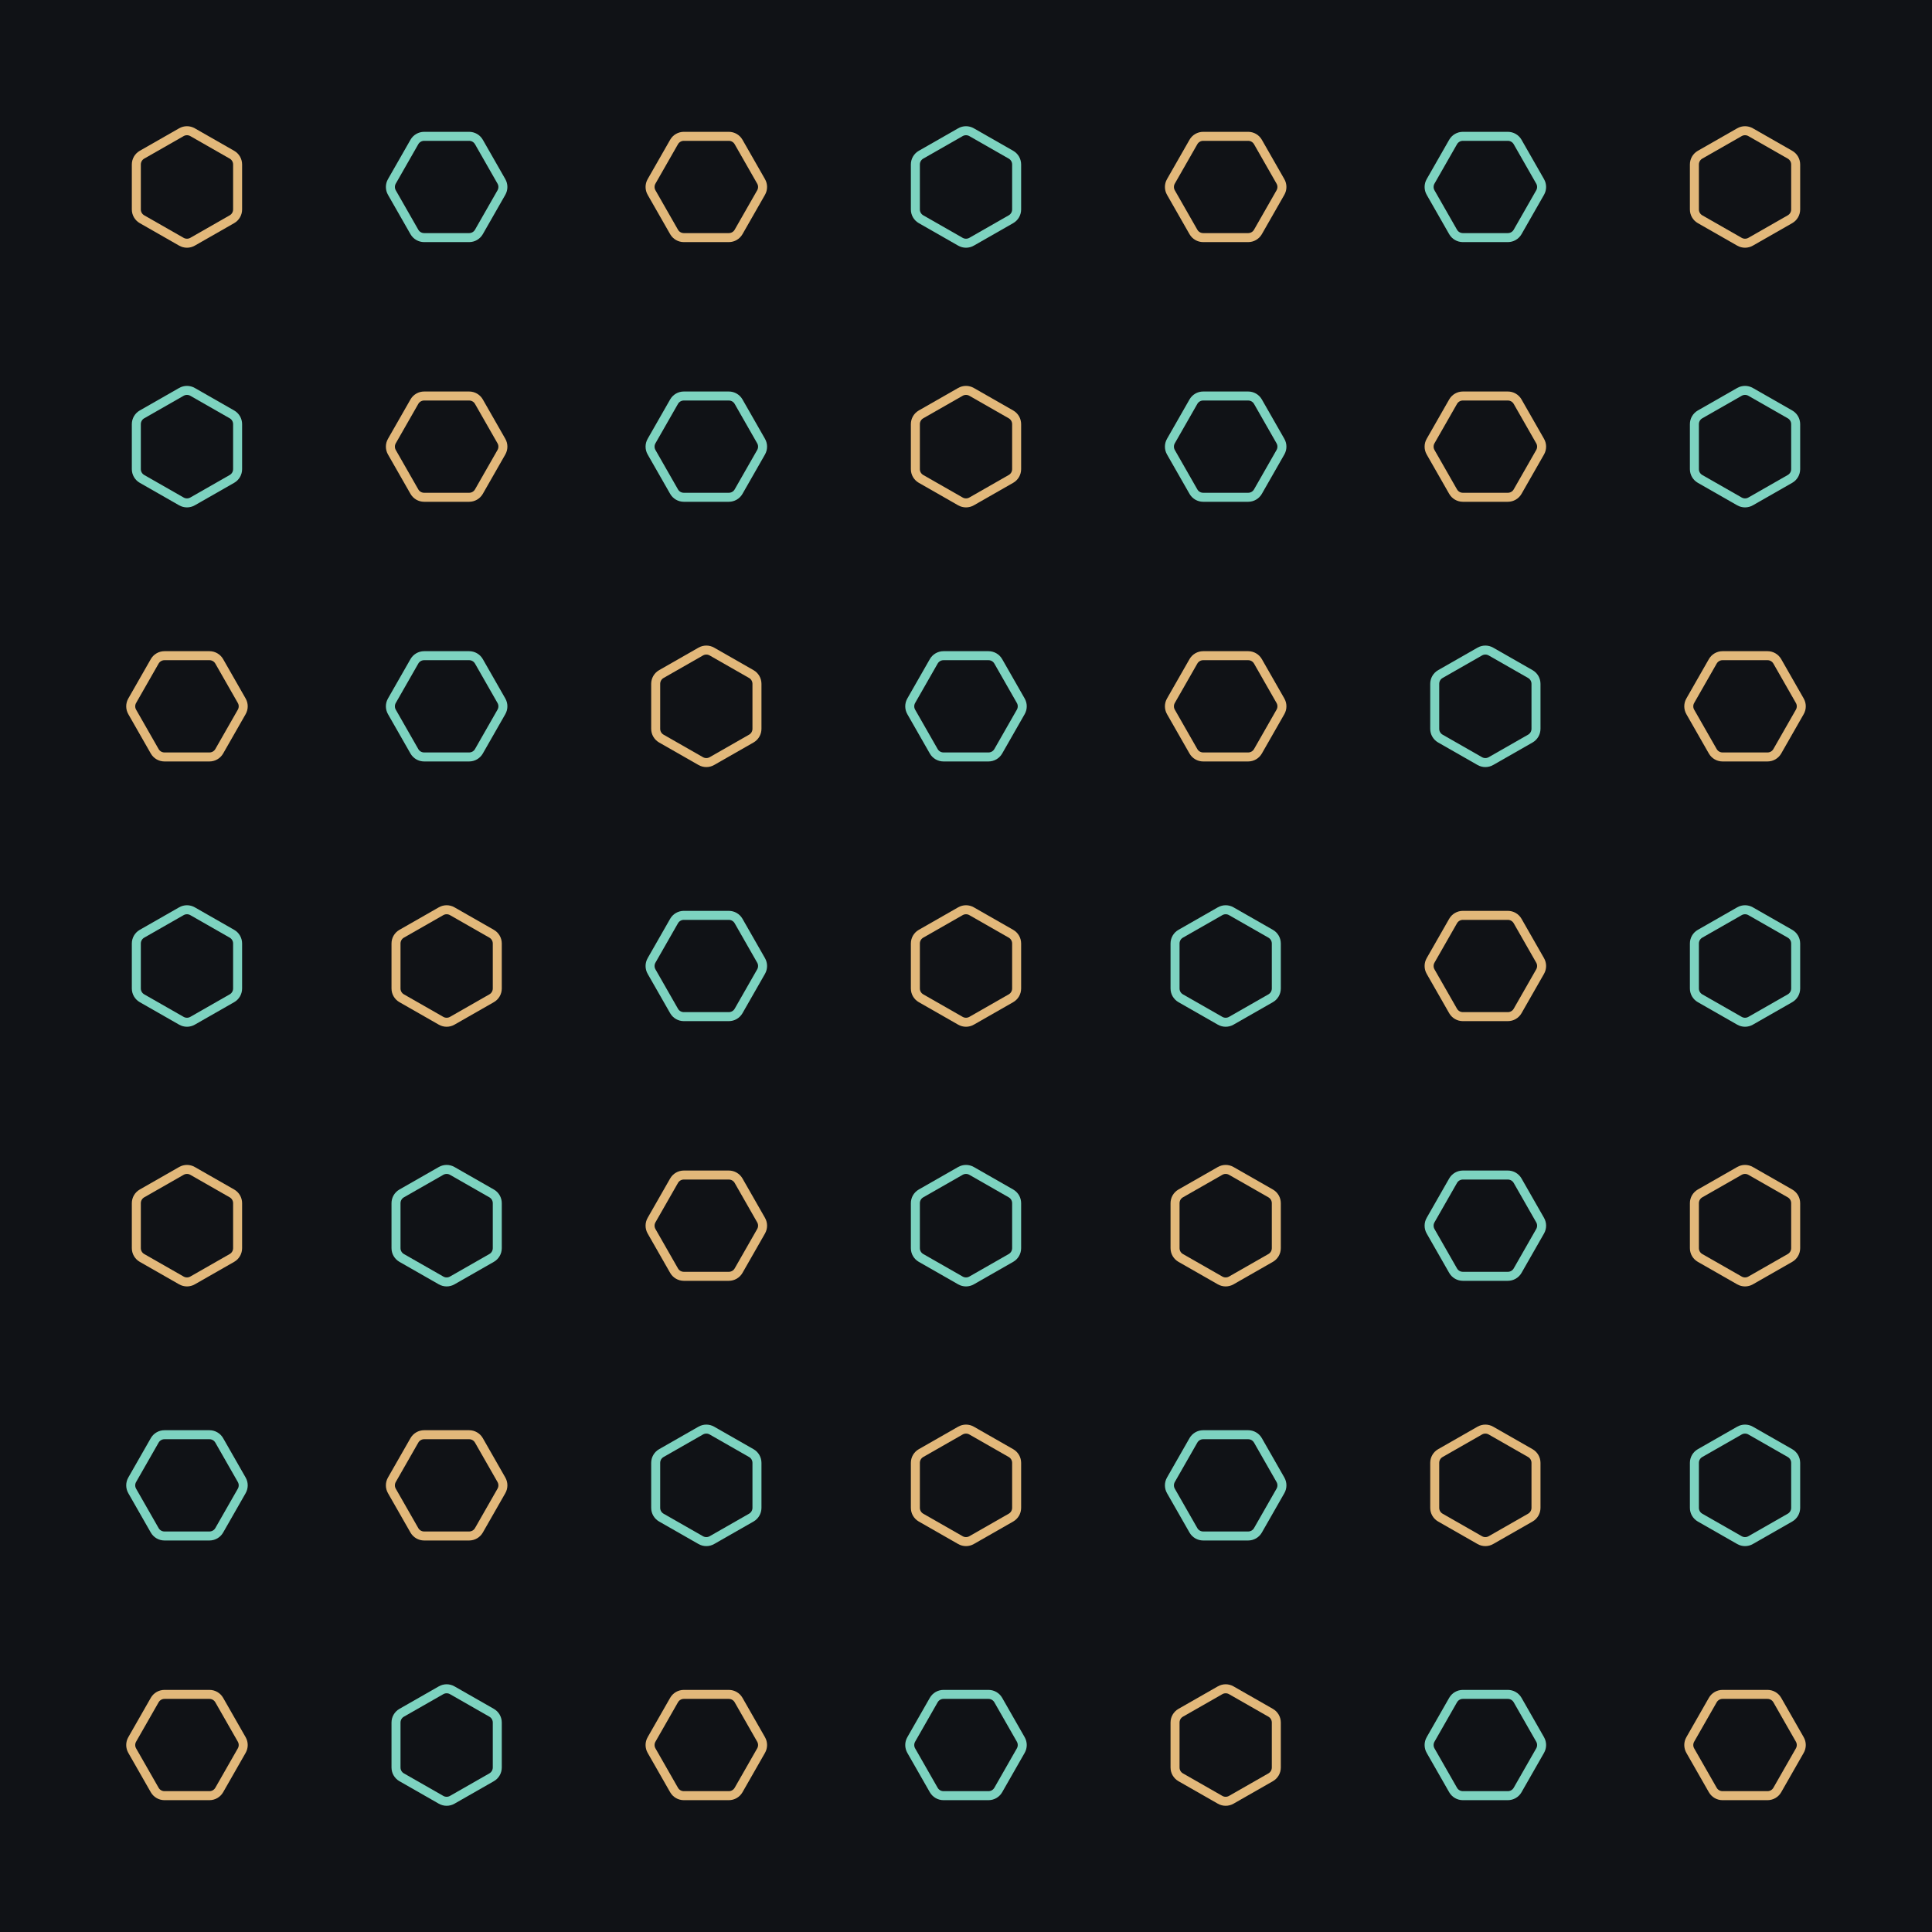
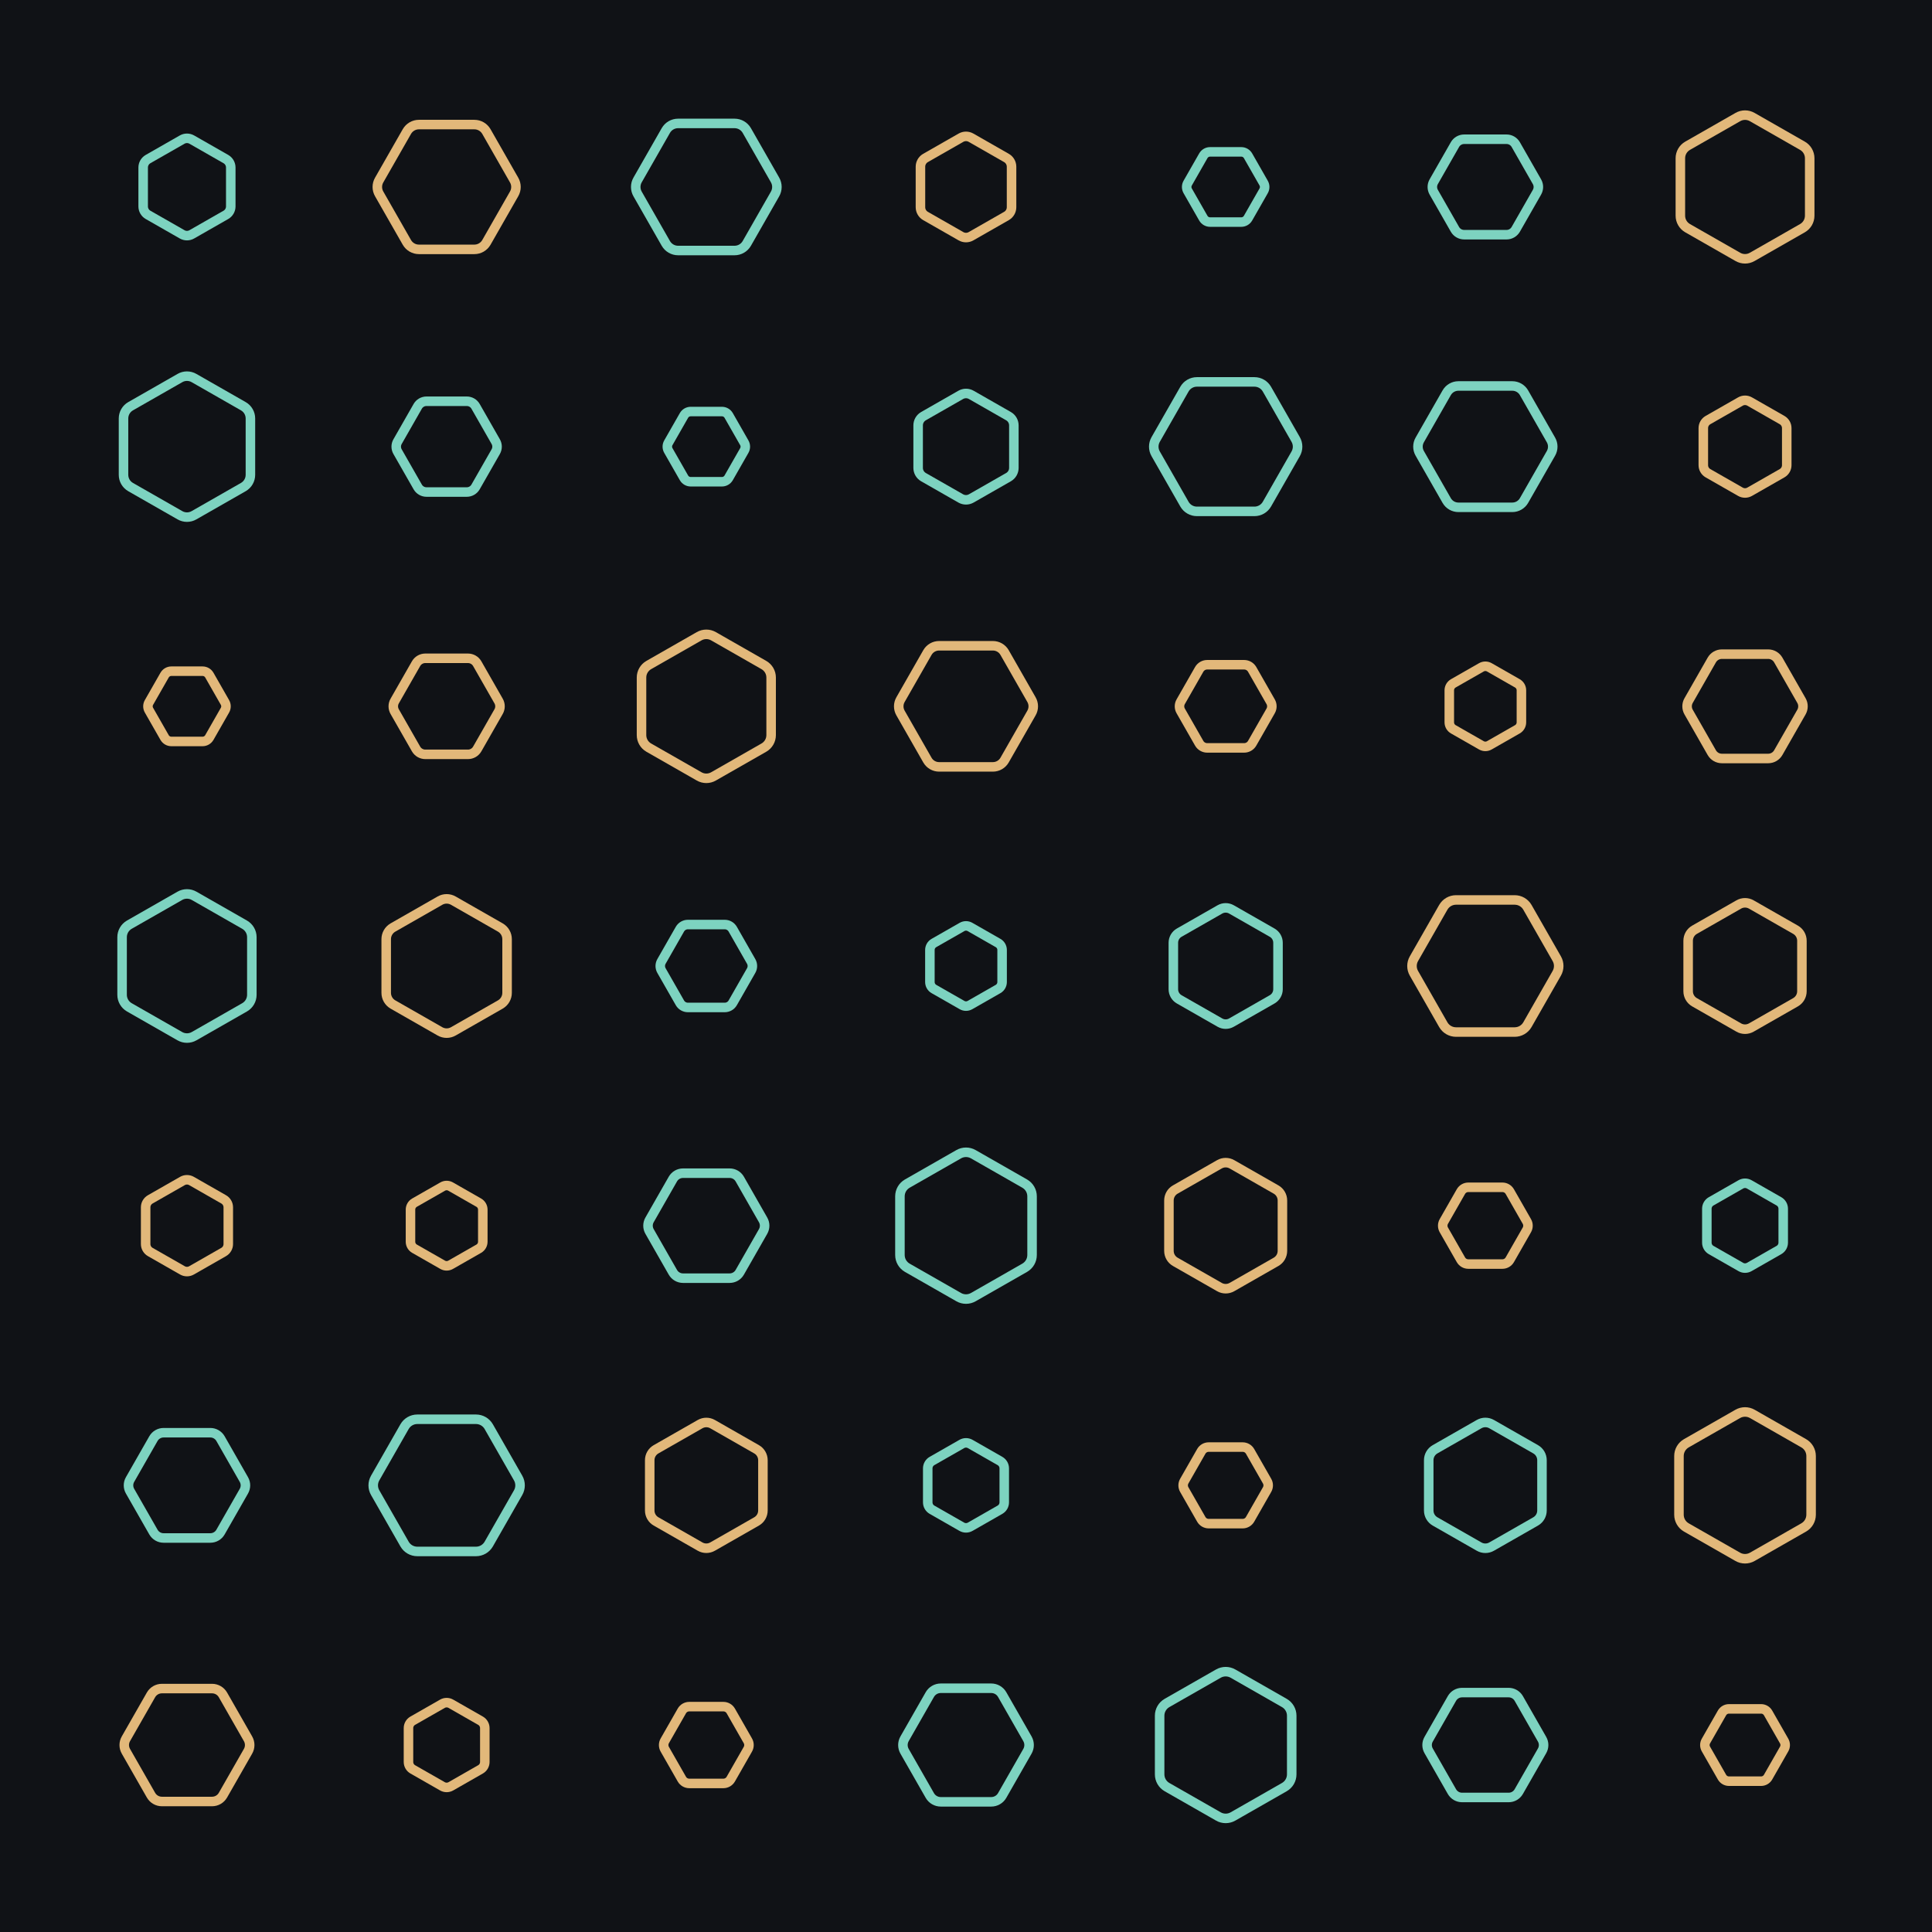
<svg xmlns="http://www.w3.org/2000/svg" viewBox="0.28 0.28 7.44 7.44" fill="none" stroke-linecap="round" stroke-linejoin="round">
  <rect x="0.28" y="0.28" width="7.44" height="7.44" fill="#101216" />
-   <g transform="translate(1,1) rotate(0) scale(0.02166667) translate(-12,-12)" stroke="#e2b87a" stroke-width="1.6">
-     <path d="M21 16V8a2 2 0 0 0-1-1.73l-7-4a2 2 0 0 0-2 0l-7 4A2 2 0 0 0 3 8v8a2 2 0 0 0 1 1.73l7 4a2 2 0 0 0 2 0l7-4A2 2 0 0 0 21 16z" />
-   </g>
-   <g transform="translate(2,1) rotate(90) scale(0.02166667) translate(-12,-12)" stroke="#7dd3c0" stroke-width="1.6">
-     <path d="M21 16V8a2 2 0 0 0-1-1.73l-7-4a2 2 0 0 0-2 0l-7 4A2 2 0 0 0 3 8v8a2 2 0 0 0 1 1.73l7 4a2 2 0 0 0 2 0l7-4A2 2 0 0 0 21 16z" />
-   </g>
-   <g transform="translate(3,1) rotate(270) scale(0.02166667) translate(-12,-12)" stroke="#e2b87a" stroke-width="1.6">
-     <path d="M21 16V8a2 2 0 0 0-1-1.73l-7-4a2 2 0 0 0-2 0l-7 4A2 2 0 0 0 3 8v8a2 2 0 0 0 1 1.73l7 4a2 2 0 0 0 2 0l7-4A2 2 0 0 0 21 16z" />
-   </g>
-   <g transform="translate(4,1) rotate(0) scale(0.02166667) translate(-12,-12)" stroke="#7dd3c0" stroke-width="1.6">
-     <path d="M21 16V8a2 2 0 0 0-1-1.73l-7-4a2 2 0 0 0-2 0l-7 4A2 2 0 0 0 3 8v8a2 2 0 0 0 1 1.73l7 4a2 2 0 0 0 2 0l7-4A2 2 0 0 0 21 16z" />
-   </g>
-   <g transform="translate(5,1) rotate(90) scale(0.02166667) translate(-12,-12)" stroke="#e2b87a" stroke-width="1.6">
-     <path d="M21 16V8a2 2 0 0 0-1-1.73l-7-4a2 2 0 0 0-2 0l-7 4A2 2 0 0 0 3 8v8a2 2 0 0 0 1 1.73l7 4a2 2 0 0 0 2 0l7-4A2 2 0 0 0 21 16z" />
-   </g>
-   <g transform="translate(6,1) rotate(270) scale(0.02166667) translate(-12,-12)" stroke="#7dd3c0" stroke-width="1.6">
-     <path d="M21 16V8a2 2 0 0 0-1-1.73l-7-4a2 2 0 0 0-2 0l-7 4A2 2 0 0 0 3 8v8a2 2 0 0 0 1 1.73l7 4a2 2 0 0 0 2 0l7-4A2 2 0 0 0 21 16z" />
-   </g>
-   <g transform="translate(7,1) rotate(0) scale(0.02166667) translate(-12,-12)" stroke="#e2b87a" stroke-width="1.6">
-     <path d="M21 16V8a2 2 0 0 0-1-1.73l-7-4a2 2 0 0 0-2 0l-7 4A2 2 0 0 0 3 8v8a2 2 0 0 0 1 1.73l7 4a2 2 0 0 0 2 0l7-4A2 2 0 0 0 21 16z" />
-   </g>
-   <g transform="translate(1,2) rotate(0) scale(0.02166667) translate(-12,-12)" stroke="#7dd3c0" stroke-width="1.6">
-     <path d="M21 16V8a2 2 0 0 0-1-1.73l-7-4a2 2 0 0 0-2 0l-7 4A2 2 0 0 0 3 8v8a2 2 0 0 0 1 1.73l7 4a2 2 0 0 0 2 0l7-4A2 2 0 0 0 21 16z" />
-   </g>
-   <g transform="translate(2,2) rotate(270) scale(0.02166667) translate(-12,-12)" stroke="#e2b87a" stroke-width="1.6">
-     <path d="M21 16V8a2 2 0 0 0-1-1.73l-7-4a2 2 0 0 0-2 0l-7 4A2 2 0 0 0 3 8v8a2 2 0 0 0 1 1.73l7 4a2 2 0 0 0 2 0l7-4A2 2 0 0 0 21 16z" />
-   </g>
-   <g transform="translate(3,2) rotate(90) scale(0.02166667) translate(-12,-12)" stroke="#7dd3c0" stroke-width="1.6">
-     <path d="M21 16V8a2 2 0 0 0-1-1.73l-7-4a2 2 0 0 0-2 0l-7 4A2 2 0 0 0 3 8v8a2 2 0 0 0 1 1.73l7 4a2 2 0 0 0 2 0l7-4A2 2 0 0 0 21 16z" />
-   </g>
-   <g transform="translate(4,2) rotate(0) scale(0.02166667) translate(-12,-12)" stroke="#e2b87a" stroke-width="1.6">
-     <path d="M21 16V8a2 2 0 0 0-1-1.73l-7-4a2 2 0 0 0-2 0l-7 4A2 2 0 0 0 3 8v8a2 2 0 0 0 1 1.73l7 4a2 2 0 0 0 2 0l7-4A2 2 0 0 0 21 16z" />
-   </g>
-   <g transform="translate(5,2) rotate(270) scale(0.02166667) translate(-12,-12)" stroke="#7dd3c0" stroke-width="1.6">
-     <path d="M21 16V8a2 2 0 0 0-1-1.73l-7-4a2 2 0 0 0-2 0l-7 4A2 2 0 0 0 3 8v8a2 2 0 0 0 1 1.73l7 4a2 2 0 0 0 2 0l7-4A2 2 0 0 0 21 16z" />
-   </g>
-   <g transform="translate(6,2) rotate(90) scale(0.02166667) translate(-12,-12)" stroke="#e2b87a" stroke-width="1.6">
-     <path d="M21 16V8a2 2 0 0 0-1-1.73l-7-4a2 2 0 0 0-2 0l-7 4A2 2 0 0 0 3 8v8a2 2 0 0 0 1 1.73l7 4a2 2 0 0 0 2 0l7-4A2 2 0 0 0 21 16z" />
-   </g>
-   <g transform="translate(7,2) rotate(0) scale(0.02166667) translate(-12,-12)" stroke="#7dd3c0" stroke-width="1.6">
-     <path d="M21 16V8a2 2 0 0 0-1-1.73l-7-4a2 2 0 0 0-2 0l-7 4A2 2 0 0 0 3 8v8a2 2 0 0 0 1 1.73l7 4a2 2 0 0 0 2 0l7-4A2 2 0 0 0 21 16z" />
-   </g>
-   <g transform="translate(1,3) rotate(270) scale(0.02166667) translate(-12,-12)" stroke="#e2b87a" stroke-width="1.6">
-     <path d="M21 16V8a2 2 0 0 0-1-1.73l-7-4a2 2 0 0 0-2 0l-7 4A2 2 0 0 0 3 8v8a2 2 0 0 0 1 1.73l7 4a2 2 0 0 0 2 0l7-4A2 2 0 0 0 21 16z" />
-   </g>
-   <g transform="translate(2,3) rotate(90) scale(0.02166667) translate(-12,-12)" stroke="#7dd3c0" stroke-width="1.6">
-     <path d="M21 16V8a2 2 0 0 0-1-1.73l-7-4a2 2 0 0 0-2 0l-7 4A2 2 0 0 0 3 8v8a2 2 0 0 0 1 1.73l7 4a2 2 0 0 0 2 0l7-4A2 2 0 0 0 21 16z" />
-   </g>
-   <g transform="translate(3,3) rotate(0) scale(0.02166667) translate(-12,-12)" stroke="#e2b87a" stroke-width="1.6">
-     <path d="M21 16V8a2 2 0 0 0-1-1.73l-7-4a2 2 0 0 0-2 0l-7 4A2 2 0 0 0 3 8v8a2 2 0 0 0 1 1.73l7 4a2 2 0 0 0 2 0l7-4A2 2 0 0 0 21 16z" />
-   </g>
-   <g transform="translate(4,3) rotate(270) scale(0.02166667) translate(-12,-12)" stroke="#7dd3c0" stroke-width="1.6">
-     <path d="M21 16V8a2 2 0 0 0-1-1.73l-7-4a2 2 0 0 0-2 0l-7 4A2 2 0 0 0 3 8v8a2 2 0 0 0 1 1.73l7 4a2 2 0 0 0 2 0l7-4A2 2 0 0 0 21 16z" />
-   </g>
-   <g transform="translate(5,3) rotate(90) scale(0.02166667) translate(-12,-12)" stroke="#e2b87a" stroke-width="1.6">
-     <path d="M21 16V8a2 2 0 0 0-1-1.73l-7-4a2 2 0 0 0-2 0l-7 4A2 2 0 0 0 3 8v8a2 2 0 0 0 1 1.73l7 4a2 2 0 0 0 2 0l7-4A2 2 0 0 0 21 16z" />
-   </g>
-   <g transform="translate(6,3) rotate(0) scale(0.02166667) translate(-12,-12)" stroke="#7dd3c0" stroke-width="1.6">
-     <path d="M21 16V8a2 2 0 0 0-1-1.73l-7-4a2 2 0 0 0-2 0l-7 4A2 2 0 0 0 3 8v8a2 2 0 0 0 1 1.73l7 4a2 2 0 0 0 2 0l7-4A2 2 0 0 0 21 16z" />
-   </g>
-   <g transform="translate(7,3) rotate(270) scale(0.02166667) translate(-12,-12)" stroke="#e2b87a" stroke-width="1.6">
-     <path d="M21 16V8a2 2 0 0 0-1-1.73l-7-4a2 2 0 0 0-2 0l-7 4A2 2 0 0 0 3 8v8a2 2 0 0 0 1 1.73l7 4a2 2 0 0 0 2 0l7-4A2 2 0 0 0 21 16z" />
-   </g>
-   <g transform="translate(1,4) rotate(180) scale(0.02166667) translate(-12,-12)" stroke="#7dd3c0" stroke-width="1.6">
-     <path d="M21 16V8a2 2 0 0 0-1-1.73l-7-4a2 2 0 0 0-2 0l-7 4A2 2 0 0 0 3 8v8a2 2 0 0 0 1 1.73l7 4a2 2 0 0 0 2 0l7-4A2 2 0 0 0 21 16z" />
-   </g>
-   <g transform="translate(2,4) rotate(0) scale(0.02166667) translate(-12,-12)" stroke="#e2b87a" stroke-width="1.6">
-     <path d="M21 16V8a2 2 0 0 0-1-1.73l-7-4a2 2 0 0 0-2 0l-7 4A2 2 0 0 0 3 8v8a2 2 0 0 0 1 1.73l7 4a2 2 0 0 0 2 0l7-4A2 2 0 0 0 21 16z" />
-   </g>
-   <g transform="translate(3,4) rotate(270) scale(0.02166667) translate(-12,-12)" stroke="#7dd3c0" stroke-width="1.6">
-     <path d="M21 16V8a2 2 0 0 0-1-1.73l-7-4a2 2 0 0 0-2 0l-7 4A2 2 0 0 0 3 8v8a2 2 0 0 0 1 1.73l7 4a2 2 0 0 0 2 0l7-4A2 2 0 0 0 21 16z" />
-   </g>
-   <g transform="translate(4,4) rotate(180) scale(0.02166667) translate(-12,-12)" stroke="#e2b87a" stroke-width="1.6">
-     <path d="M21 16V8a2 2 0 0 0-1-1.73l-7-4a2 2 0 0 0-2 0l-7 4A2 2 0 0 0 3 8v8a2 2 0 0 0 1 1.73l7 4a2 2 0 0 0 2 0l7-4A2 2 0 0 0 21 16z" />
-   </g>
-   <g transform="translate(5,4) rotate(0) scale(0.02166667) translate(-12,-12)" stroke="#7dd3c0" stroke-width="1.6">
-     <path d="M21 16V8a2 2 0 0 0-1-1.73l-7-4a2 2 0 0 0-2 0l-7 4A2 2 0 0 0 3 8v8a2 2 0 0 0 1 1.73l7 4a2 2 0 0 0 2 0l7-4A2 2 0 0 0 21 16z" />
-   </g>
-   <g transform="translate(6,4) rotate(270) scale(0.02166667) translate(-12,-12)" stroke="#e2b87a" stroke-width="1.6">
-     <path d="M21 16V8a2 2 0 0 0-1-1.73l-7-4a2 2 0 0 0-2 0l-7 4A2 2 0 0 0 3 8v8a2 2 0 0 0 1 1.73l7 4a2 2 0 0 0 2 0l7-4A2 2 0 0 0 21 16z" />
-   </g>
-   <g transform="translate(7,4) rotate(180) scale(0.02166667) translate(-12,-12)" stroke="#7dd3c0" stroke-width="1.6">
-     <path d="M21 16V8a2 2 0 0 0-1-1.73l-7-4a2 2 0 0 0-2 0l-7 4A2 2 0 0 0 3 8v8a2 2 0 0 0 1 1.73l7 4a2 2 0 0 0 2 0l7-4A2 2 0 0 0 21 16z" />
-   </g>
-   <g transform="translate(1,5) rotate(0) scale(0.02166667) translate(-12,-12)" stroke="#e2b87a" stroke-width="1.6">
-     <path d="M21 16V8a2 2 0 0 0-1-1.73l-7-4a2 2 0 0 0-2 0l-7 4A2 2 0 0 0 3 8v8a2 2 0 0 0 1 1.73l7 4a2 2 0 0 0 2 0l7-4A2 2 0 0 0 21 16z" />
-   </g>
-   <g transform="translate(2,5) rotate(180) scale(0.02166667) translate(-12,-12)" stroke="#7dd3c0" stroke-width="1.6">
-     <path d="M21 16V8a2 2 0 0 0-1-1.73l-7-4a2 2 0 0 0-2 0l-7 4A2 2 0 0 0 3 8v8a2 2 0 0 0 1 1.73l7 4a2 2 0 0 0 2 0l7-4A2 2 0 0 0 21 16z" />
-   </g>
-   <g transform="translate(3,5) rotate(270) scale(0.02166667) translate(-12,-12)" stroke="#e2b87a" stroke-width="1.6">
-     <path d="M21 16V8a2 2 0 0 0-1-1.73l-7-4a2 2 0 0 0-2 0l-7 4A2 2 0 0 0 3 8v8a2 2 0 0 0 1 1.73l7 4a2 2 0 0 0 2 0l7-4A2 2 0 0 0 21 16z" />
-   </g>
-   <g transform="translate(4,5) rotate(0) scale(0.02166667) translate(-12,-12)" stroke="#7dd3c0" stroke-width="1.6">
-     <path d="M21 16V8a2 2 0 0 0-1-1.73l-7-4a2 2 0 0 0-2 0l-7 4A2 2 0 0 0 3 8v8a2 2 0 0 0 1 1.73l7 4a2 2 0 0 0 2 0l7-4A2 2 0 0 0 21 16z" />
-   </g>
-   <g transform="translate(5,5) rotate(180) scale(0.02166667) translate(-12,-12)" stroke="#e2b87a" stroke-width="1.6">
-     <path d="M21 16V8a2 2 0 0 0-1-1.73l-7-4a2 2 0 0 0-2 0l-7 4A2 2 0 0 0 3 8v8a2 2 0 0 0 1 1.73l7 4a2 2 0 0 0 2 0l7-4A2 2 0 0 0 21 16z" />
-   </g>
-   <g transform="translate(6,5) rotate(270) scale(0.02166667) translate(-12,-12)" stroke="#7dd3c0" stroke-width="1.6">
-     <path d="M21 16V8a2 2 0 0 0-1-1.73l-7-4a2 2 0 0 0-2 0l-7 4A2 2 0 0 0 3 8v8a2 2 0 0 0 1 1.73l7 4a2 2 0 0 0 2 0l7-4A2 2 0 0 0 21 16z" />
-   </g>
-   <g transform="translate(7,5) rotate(0) scale(0.02166667) translate(-12,-12)" stroke="#e2b87a" stroke-width="1.6">
-     <path d="M21 16V8a2 2 0 0 0-1-1.73l-7-4a2 2 0 0 0-2 0l-7 4A2 2 0 0 0 3 8v8a2 2 0 0 0 1 1.73l7 4a2 2 0 0 0 2 0l7-4A2 2 0 0 0 21 16z" />
-   </g>
-   <g transform="translate(1,6) rotate(90) scale(0.02166667) translate(-12,-12)" stroke="#7dd3c0" stroke-width="1.6">
-     <path d="M21 16V8a2 2 0 0 0-1-1.73l-7-4a2 2 0 0 0-2 0l-7 4A2 2 0 0 0 3 8v8a2 2 0 0 0 1 1.73l7 4a2 2 0 0 0 2 0l7-4A2 2 0 0 0 21 16z" />
-   </g>
-   <g transform="translate(2,6) rotate(270) scale(0.02166667) translate(-12,-12)" stroke="#e2b87a" stroke-width="1.6">
-     <path d="M21 16V8a2 2 0 0 0-1-1.73l-7-4a2 2 0 0 0-2 0l-7 4A2 2 0 0 0 3 8v8a2 2 0 0 0 1 1.73l7 4a2 2 0 0 0 2 0l7-4A2 2 0 0 0 21 16z" />
-   </g>
-   <g transform="translate(3,6) rotate(0) scale(0.02166667) translate(-12,-12)" stroke="#7dd3c0" stroke-width="1.6">
-     <path d="M21 16V8a2 2 0 0 0-1-1.73l-7-4a2 2 0 0 0-2 0l-7 4A2 2 0 0 0 3 8v8a2 2 0 0 0 1 1.73l7 4a2 2 0 0 0 2 0l7-4A2 2 0 0 0 21 16z" />
-   </g>
-   <g transform="translate(4,6) rotate(180) scale(0.02166667) translate(-12,-12)" stroke="#e2b87a" stroke-width="1.6">
-     <path d="M21 16V8a2 2 0 0 0-1-1.73l-7-4a2 2 0 0 0-2 0l-7 4A2 2 0 0 0 3 8v8a2 2 0 0 0 1 1.73l7 4a2 2 0 0 0 2 0l7-4A2 2 0 0 0 21 16z" />
-   </g>
-   <g transform="translate(5,6) rotate(270) scale(0.02166667) translate(-12,-12)" stroke="#7dd3c0" stroke-width="1.6">
-     <path d="M21 16V8a2 2 0 0 0-1-1.73l-7-4a2 2 0 0 0-2 0l-7 4A2 2 0 0 0 3 8v8a2 2 0 0 0 1 1.73l7 4a2 2 0 0 0 2 0l7-4A2 2 0 0 0 21 16z" />
-   </g>
-   <g transform="translate(6,6) rotate(0) scale(0.02166667) translate(-12,-12)" stroke="#e2b87a" stroke-width="1.6">
-     <path d="M21 16V8a2 2 0 0 0-1-1.73l-7-4a2 2 0 0 0-2 0l-7 4A2 2 0 0 0 3 8v8a2 2 0 0 0 1 1.73l7 4a2 2 0 0 0 2 0l7-4A2 2 0 0 0 21 16z" />
-   </g>
-   <g transform="translate(7,6) rotate(180) scale(0.02166667) translate(-12,-12)" stroke="#7dd3c0" stroke-width="1.6">
-     <path d="M21 16V8a2 2 0 0 0-1-1.73l-7-4a2 2 0 0 0-2 0l-7 4A2 2 0 0 0 3 8v8a2 2 0 0 0 1 1.73l7 4a2 2 0 0 0 2 0l7-4A2 2 0 0 0 21 16z" />
-   </g>
-   <g transform="translate(1,7) rotate(270) scale(0.02166667) translate(-12,-12)" stroke="#e2b87a" stroke-width="1.6">
-     <path d="M21 16V8a2 2 0 0 0-1-1.73l-7-4a2 2 0 0 0-2 0l-7 4A2 2 0 0 0 3 8v8a2 2 0 0 0 1 1.73l7 4a2 2 0 0 0 2 0l7-4A2 2 0 0 0 21 16z" />
-   </g>
-   <g transform="translate(2,7) rotate(0) scale(0.02166667) translate(-12,-12)" stroke="#7dd3c0" stroke-width="1.6">
-     <path d="M21 16V8a2 2 0 0 0-1-1.73l-7-4a2 2 0 0 0-2 0l-7 4A2 2 0 0 0 3 8v8a2 2 0 0 0 1 1.73l7 4a2 2 0 0 0 2 0l7-4A2 2 0 0 0 21 16z" />
-   </g>
-   <g transform="translate(3,7) rotate(90) scale(0.02166667) translate(-12,-12)" stroke="#e2b87a" stroke-width="1.6">
-     <path d="M21 16V8a2 2 0 0 0-1-1.73l-7-4a2 2 0 0 0-2 0l-7 4A2 2 0 0 0 3 8v8a2 2 0 0 0 1 1.73l7 4a2 2 0 0 0 2 0l7-4A2 2 0 0 0 21 16z" />
-   </g>
-   <g transform="translate(4,7) rotate(270) scale(0.02166667) translate(-12,-12)" stroke="#7dd3c0" stroke-width="1.6">
-     <path d="M21 16V8a2 2 0 0 0-1-1.73l-7-4a2 2 0 0 0-2 0l-7 4A2 2 0 0 0 3 8v8a2 2 0 0 0 1 1.73l7 4a2 2 0 0 0 2 0l7-4A2 2 0 0 0 21 16z" />
-   </g>
-   <g transform="translate(5,7) rotate(0) scale(0.02166667) translate(-12,-12)" stroke="#e2b87a" stroke-width="1.6">
-     <path d="M21 16V8a2 2 0 0 0-1-1.73l-7-4a2 2 0 0 0-2 0l-7 4A2 2 0 0 0 3 8v8a2 2 0 0 0 1 1.73l7 4a2 2 0 0 0 2 0l7-4A2 2 0 0 0 21 16z" />
-   </g>
-   <g transform="translate(6,7) rotate(90) scale(0.02166667) translate(-12,-12)" stroke="#7dd3c0" stroke-width="1.6">
-     <path d="M21 16V8a2 2 0 0 0-1-1.73l-7-4a2 2 0 0 0-2 0l-7 4A2 2 0 0 0 3 8v8a2 2 0 0 0 1 1.73l7 4a2 2 0 0 0 2 0l7-4A2 2 0 0 0 21 16z" />
-   </g>
-   <g transform="translate(7,7) rotate(270) scale(0.02166667) translate(-12,-12)" stroke="#e2b87a" stroke-width="1.6">
-     <path d="M21 16V8a2 2 0 0 0-1-1.73l-7-4a2 2 0 0 0-2 0l-7 4A2 2 0 0 0 3 8v8a2 2 0 0 0 1 1.73l7 4a2 2 0 0 0 2 0l7-4A2 2 0 0 0 21 16z" />
-   </g>
+   <defs>
+     <g id="mark">
+       <path d="M21 16V8a2 2 0 0 0-1-1.73l-7-4a2 2 0 0 0-2 0l-7 4A2 2 0 0 0 3 8v8a2 2 0 0 0 1 1.73l7 4a2 2 0 0 0 2 0l7-4A2 2 0 0 0 21 16z" />
+     </g>
+   </defs>
+   <use href="#mark" transform="translate(1,1) rotate(0) scale(0.01874) translate(-12,-12)" opacity="1" stroke="#7dd3c0" stroke-width="1.957" />
+   <use href="#mark" transform="translate(2,1) rotate(90) scale(0.0267) translate(-12,-12)" opacity="1" stroke="#e2b87a" stroke-width="1.373" />
+   <use href="#mark" transform="translate(3,1) rotate(270) scale(0.02719) translate(-12,-12)" opacity="1" stroke="#7dd3c0" stroke-width="1.348" />
+   <use href="#mark" transform="translate(4,1) rotate(0) scale(0.01949) translate(-12,-12)" opacity="1" stroke="#e2b87a" stroke-width="1.882" />
+   <use href="#mark" transform="translate(5,1) rotate(90) scale(0.01502) translate(-12,-12)" opacity="1" stroke="#7dd3c0" stroke-width="2.442" />
+   <use href="#mark" transform="translate(6,1) rotate(270) scale(0.02042) translate(-12,-12)" opacity="1" stroke="#7dd3c0" stroke-width="1.796" />
+   <use href="#mark" transform="translate(7,1) rotate(0) scale(0.02767) translate(-12,-12)" opacity="1" stroke="#e2b87a" stroke-width="1.325" />
+   <use href="#mark" transform="translate(1,2) rotate(0) scale(0.02715) translate(-12,-12)" opacity="1" stroke="#7dd3c0" stroke-width="1.35" />
+   <use href="#mark" transform="translate(2,2) rotate(270) scale(0.01942) translate(-12,-12)" opacity="1" stroke="#7dd3c0" stroke-width="1.888" />
+   <use href="#mark" transform="translate(3,2) rotate(90) scale(0.01502) translate(-12,-12)" opacity="1" stroke="#7dd3c0" stroke-width="2.441" />
+   <use href="#mark" transform="translate(4,2) rotate(0) scale(0.02048) translate(-12,-12)" opacity="1" stroke="#7dd3c0" stroke-width="1.79" />
+   <use href="#mark" transform="translate(5,2) rotate(270) scale(0.0277) translate(-12,-12)" opacity="1" stroke="#7dd3c0" stroke-width="1.324" />
+   <use href="#mark" transform="translate(6,2) rotate(90) scale(0.02596) translate(-12,-12)" opacity="1" stroke="#7dd3c0" stroke-width="1.412" />
+   <use href="#mark" transform="translate(7,2) rotate(0) scale(0.01785) translate(-12,-12)" opacity="1" stroke="#e2b87a" stroke-width="2.055" />
+   <use href="#mark" transform="translate(1,3) rotate(270) scale(0.01503) translate(-12,-12)" opacity="1" stroke="#e2b87a" stroke-width="2.44" />
+   <use href="#mark" transform="translate(2,3) rotate(90) scale(0.02055) translate(-12,-12)" opacity="1" stroke="#e2b87a" stroke-width="1.784" />
+   <use href="#mark" transform="translate(3,3) rotate(0) scale(0.02773) translate(-12,-12)" opacity="1" stroke="#e2b87a" stroke-width="1.322" />
+   <use href="#mark" transform="translate(4,3) rotate(270) scale(0.02591) translate(-12,-12)" opacity="1" stroke="#e2b87a" stroke-width="1.415" />
+   <use href="#mark" transform="translate(5,3) rotate(90) scale(0.01779) translate(-12,-12)" opacity="1" stroke="#e2b87a" stroke-width="2.061" />
+   <use href="#mark" transform="translate(6,3) rotate(0) scale(0.01543) translate(-12,-12)" opacity="1" stroke="#e2b87a" stroke-width="2.377" />
+   <use href="#mark" transform="translate(7,3) rotate(270) scale(0.02232) translate(-12,-12)" opacity="1" stroke="#e2b87a" stroke-width="1.643" />
+   <use href="#mark" transform="translate(1,4) rotate(180) scale(0.02776) translate(-12,-12)" opacity="1" stroke="#7dd3c0" stroke-width="1.321" />
+   <use href="#mark" transform="translate(2,4) rotate(0) scale(0.02586) translate(-12,-12)" opacity="1" stroke="#e2b87a" stroke-width="1.418" />
+   <use href="#mark" transform="translate(3,4) rotate(270) scale(0.01774) translate(-12,-12)" opacity="1" stroke="#7dd3c0" stroke-width="2.067" />
+   <use href="#mark" transform="translate(4,4) rotate(180) scale(0.01545) translate(-12,-12)" opacity="1" stroke="#7dd3c0" stroke-width="2.373" />
+   <use href="#mark" transform="translate(5,4) rotate(0) scale(0.02239) translate(-12,-12)" opacity="1" stroke="#7dd3c0" stroke-width="1.638" />
+   <use href="#mark" transform="translate(6,4) rotate(270) scale(0.02826) translate(-12,-12)" opacity="1" stroke="#e2b87a" stroke-width="1.298" />
+   <use href="#mark" transform="translate(7,4) rotate(180) scale(0.02434) translate(-12,-12)" opacity="1" stroke="#e2b87a" stroke-width="1.506" />
+   <use href="#mark" transform="translate(1,5) rotate(0) scale(0.01768) translate(-12,-12)" opacity="1" stroke="#e2b87a" stroke-width="2.073" />
+   <use href="#mark" transform="translate(2,5) rotate(180) scale(0.01547) translate(-12,-12)" opacity="1" stroke="#e2b87a" stroke-width="2.37" />
+   <use href="#mark" transform="translate(3,5) rotate(270) scale(0.02246) translate(-12,-12)" opacity="1" stroke="#7dd3c0" stroke-width="1.633" />
+   <use href="#mark" transform="translate(4,5) rotate(0) scale(0.02827) translate(-12,-12)" opacity="1" stroke="#7dd3c0" stroke-width="1.297" />
+   <use href="#mark" transform="translate(5,5) rotate(180) scale(0.02428) translate(-12,-12)" opacity="1" stroke="#e2b87a" stroke-width="1.51" />
+   <use href="#mark" transform="translate(6,5) rotate(270) scale(0.01642) translate(-12,-12)" opacity="1" stroke="#e2b87a" stroke-width="2.234" />
+   <use href="#mark" transform="translate(7,5) rotate(0) scale(0.01634) translate(-12,-12)" opacity="1" stroke="#7dd3c0" stroke-width="2.243" />
+   <use href="#mark" transform="translate(1,6) rotate(90) scale(0.02252) translate(-12,-12)" opacity="1" stroke="#7dd3c0" stroke-width="1.628" />
+   <use href="#mark" transform="translate(2,6) rotate(270) scale(0.02828) translate(-12,-12)" opacity="1" stroke="#7dd3c0" stroke-width="1.297" />
+   <use href="#mark" transform="translate(3,6) rotate(0) scale(0.02422) translate(-12,-12)" opacity="1" stroke="#e2b87a" stroke-width="1.514" />
+   <use href="#mark" transform="translate(4,6) rotate(180) scale(0.01637) translate(-12,-12)" opacity="1" stroke="#7dd3c0" stroke-width="2.239" />
+   <use href="#mark" transform="translate(5,6) rotate(270) scale(0.01638) translate(-12,-12)" opacity="1" stroke="#e2b87a" stroke-width="2.238" />
+   <use href="#mark" transform="translate(6,6) rotate(0) scale(0.02423) translate(-12,-12)" opacity="1" stroke="#7dd3c0" stroke-width="1.513" />
+   <use href="#mark" transform="translate(7,6) rotate(180) scale(0.02827) translate(-12,-12)" opacity="1" stroke="#e2b87a" stroke-width="1.297" />
+   <use href="#mark" transform="translate(1,7) rotate(270) scale(0.02416) translate(-12,-12)" opacity="1" stroke="#e2b87a" stroke-width="1.518" />
+   <use href="#mark" transform="translate(2,7) rotate(0) scale(0.01633) translate(-12,-12)" opacity="1" stroke="#e2b87a" stroke-width="2.245" />
+   <use href="#mark" transform="translate(3,7) rotate(90) scale(0.01643) translate(-12,-12)" opacity="1" stroke="#e2b87a" stroke-width="2.232" />
+   <use href="#mark" transform="translate(4,7) rotate(270) scale(0.0243) translate(-12,-12)" opacity="1" stroke="#7dd3c0" stroke-width="1.509" />
+   <use href="#mark" transform="translate(5,7) rotate(0) scale(0.02826) translate(-12,-12)" opacity="1" stroke="#7dd3c0" stroke-width="1.297" />
+   <use href="#mark" transform="translate(6,7) rotate(90) scale(0.02244) translate(-12,-12)" opacity="1" stroke="#7dd3c0" stroke-width="1.634" />
+   <use href="#mark" transform="translate(7,7) rotate(270) scale(0.01547) translate(-12,-12)" opacity="1" stroke="#e2b87a" stroke-width="2.37" />
</svg>
